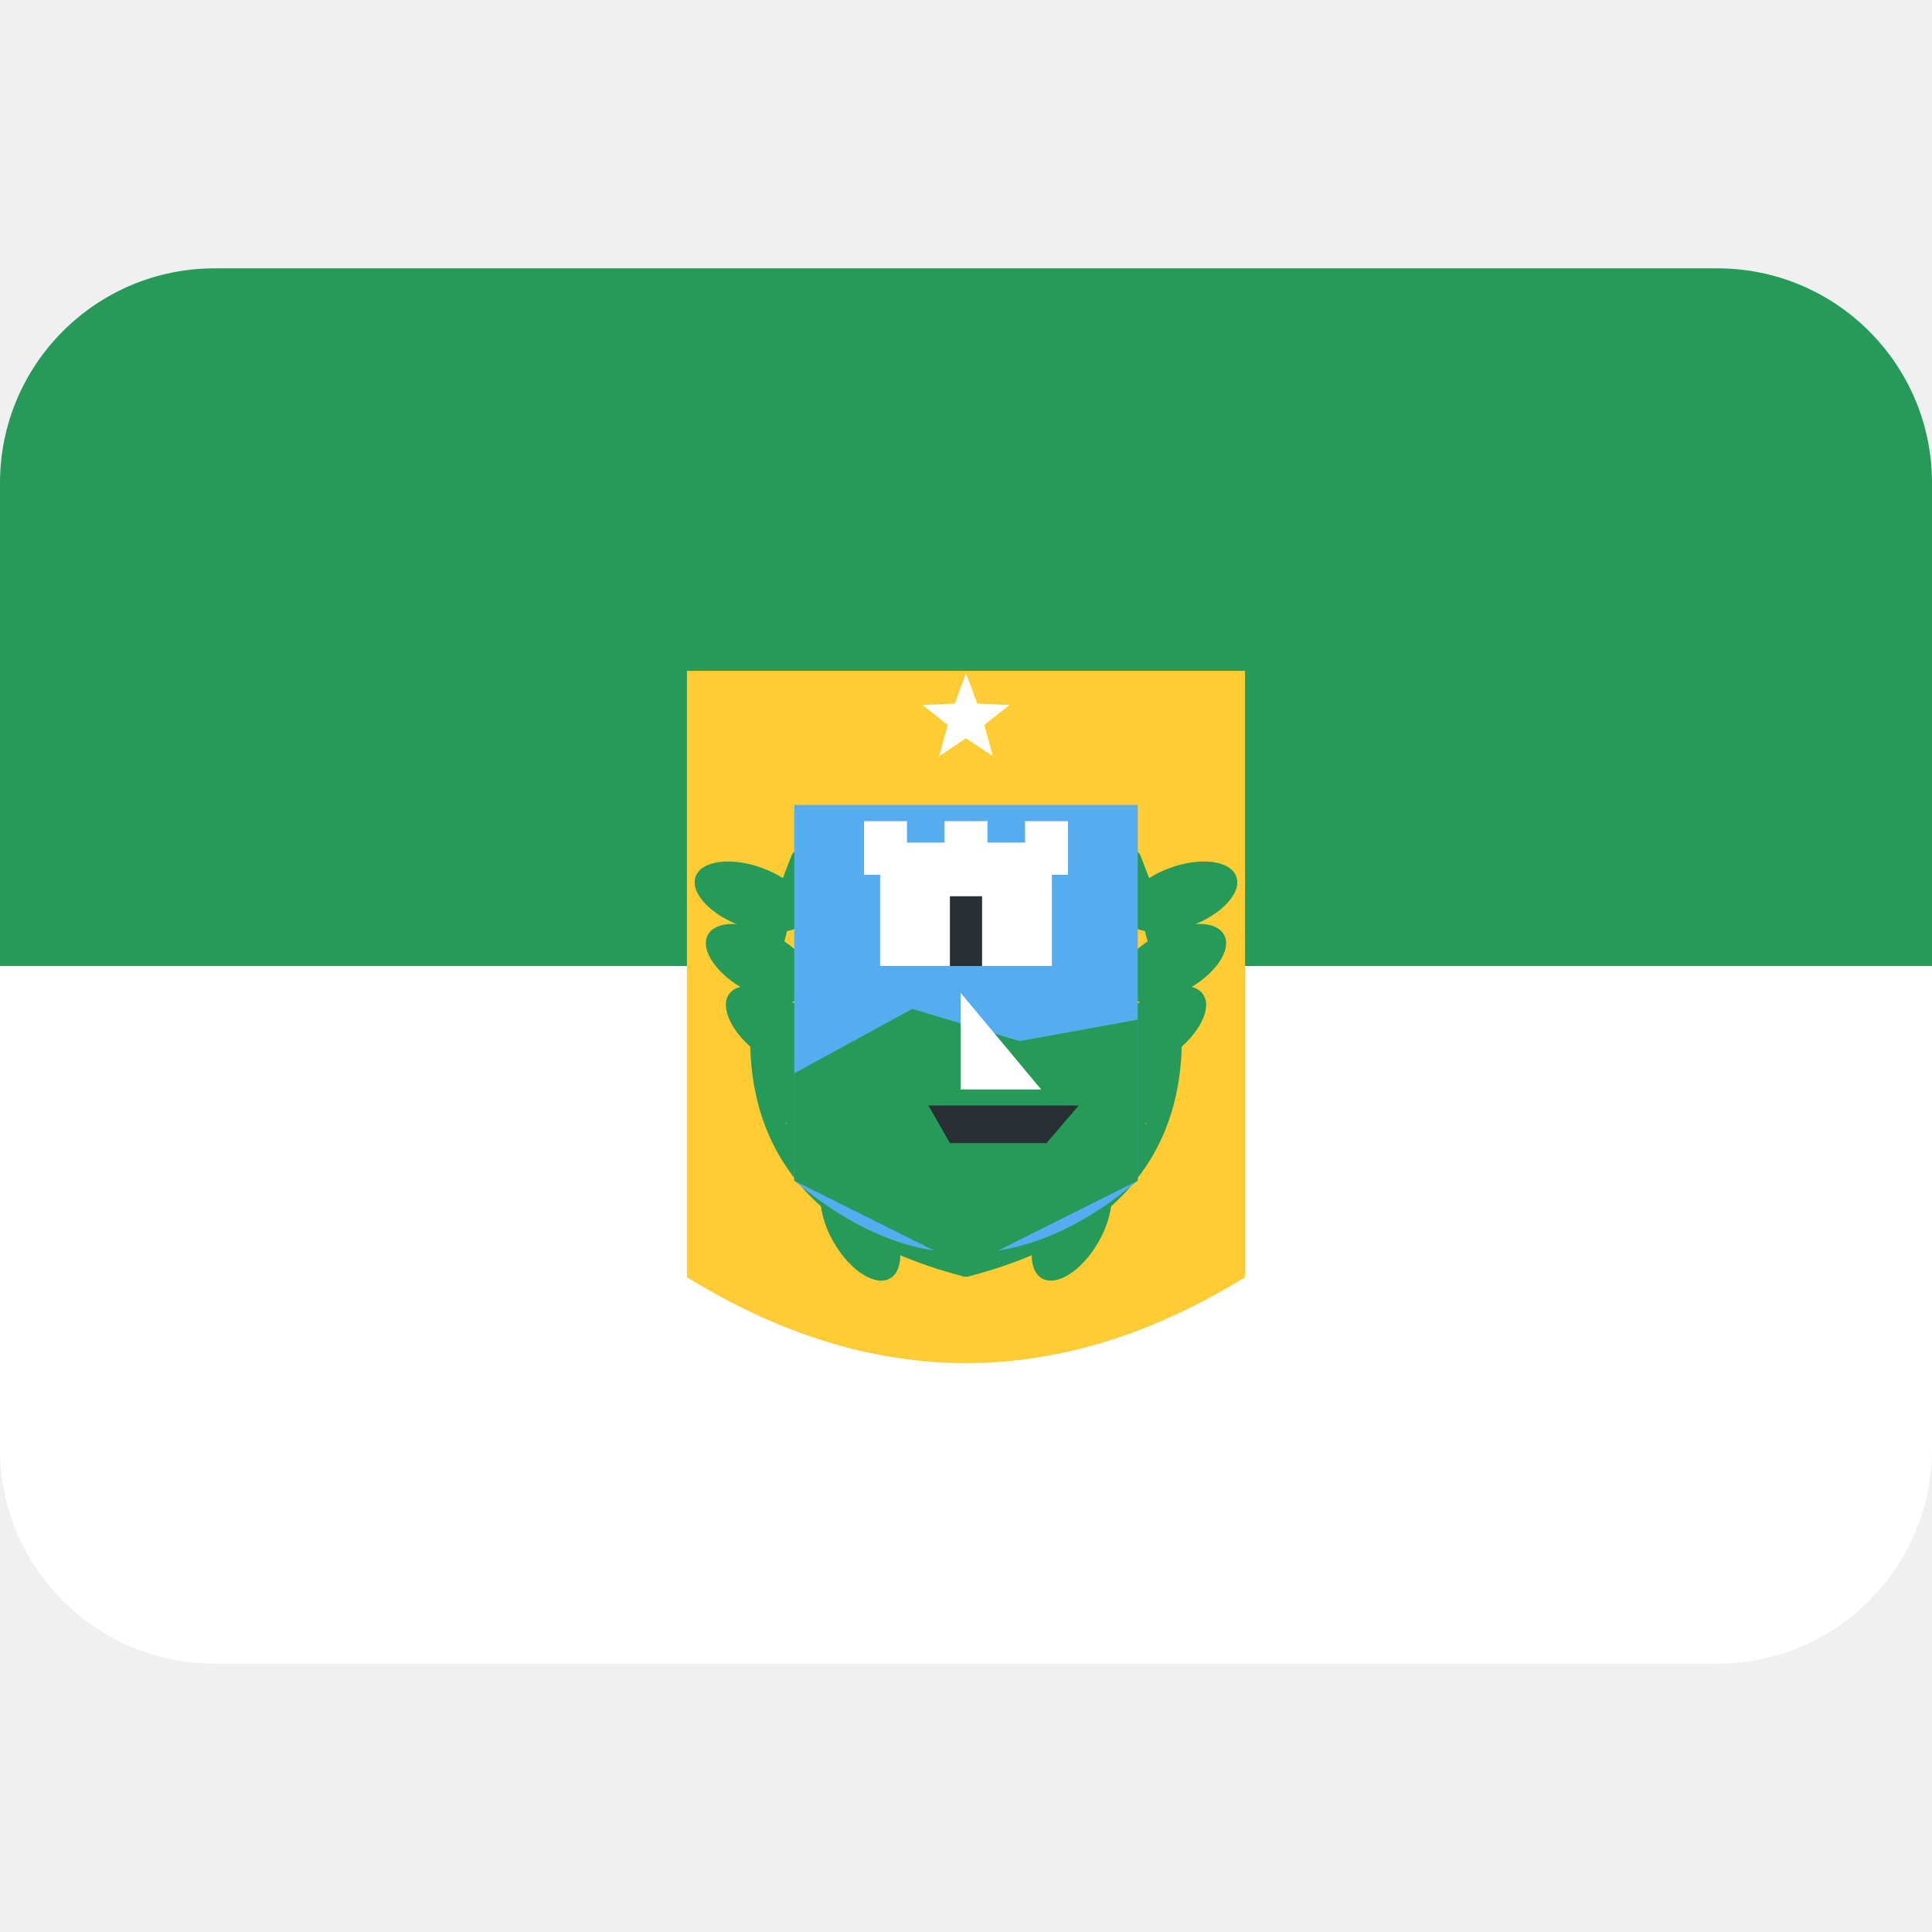
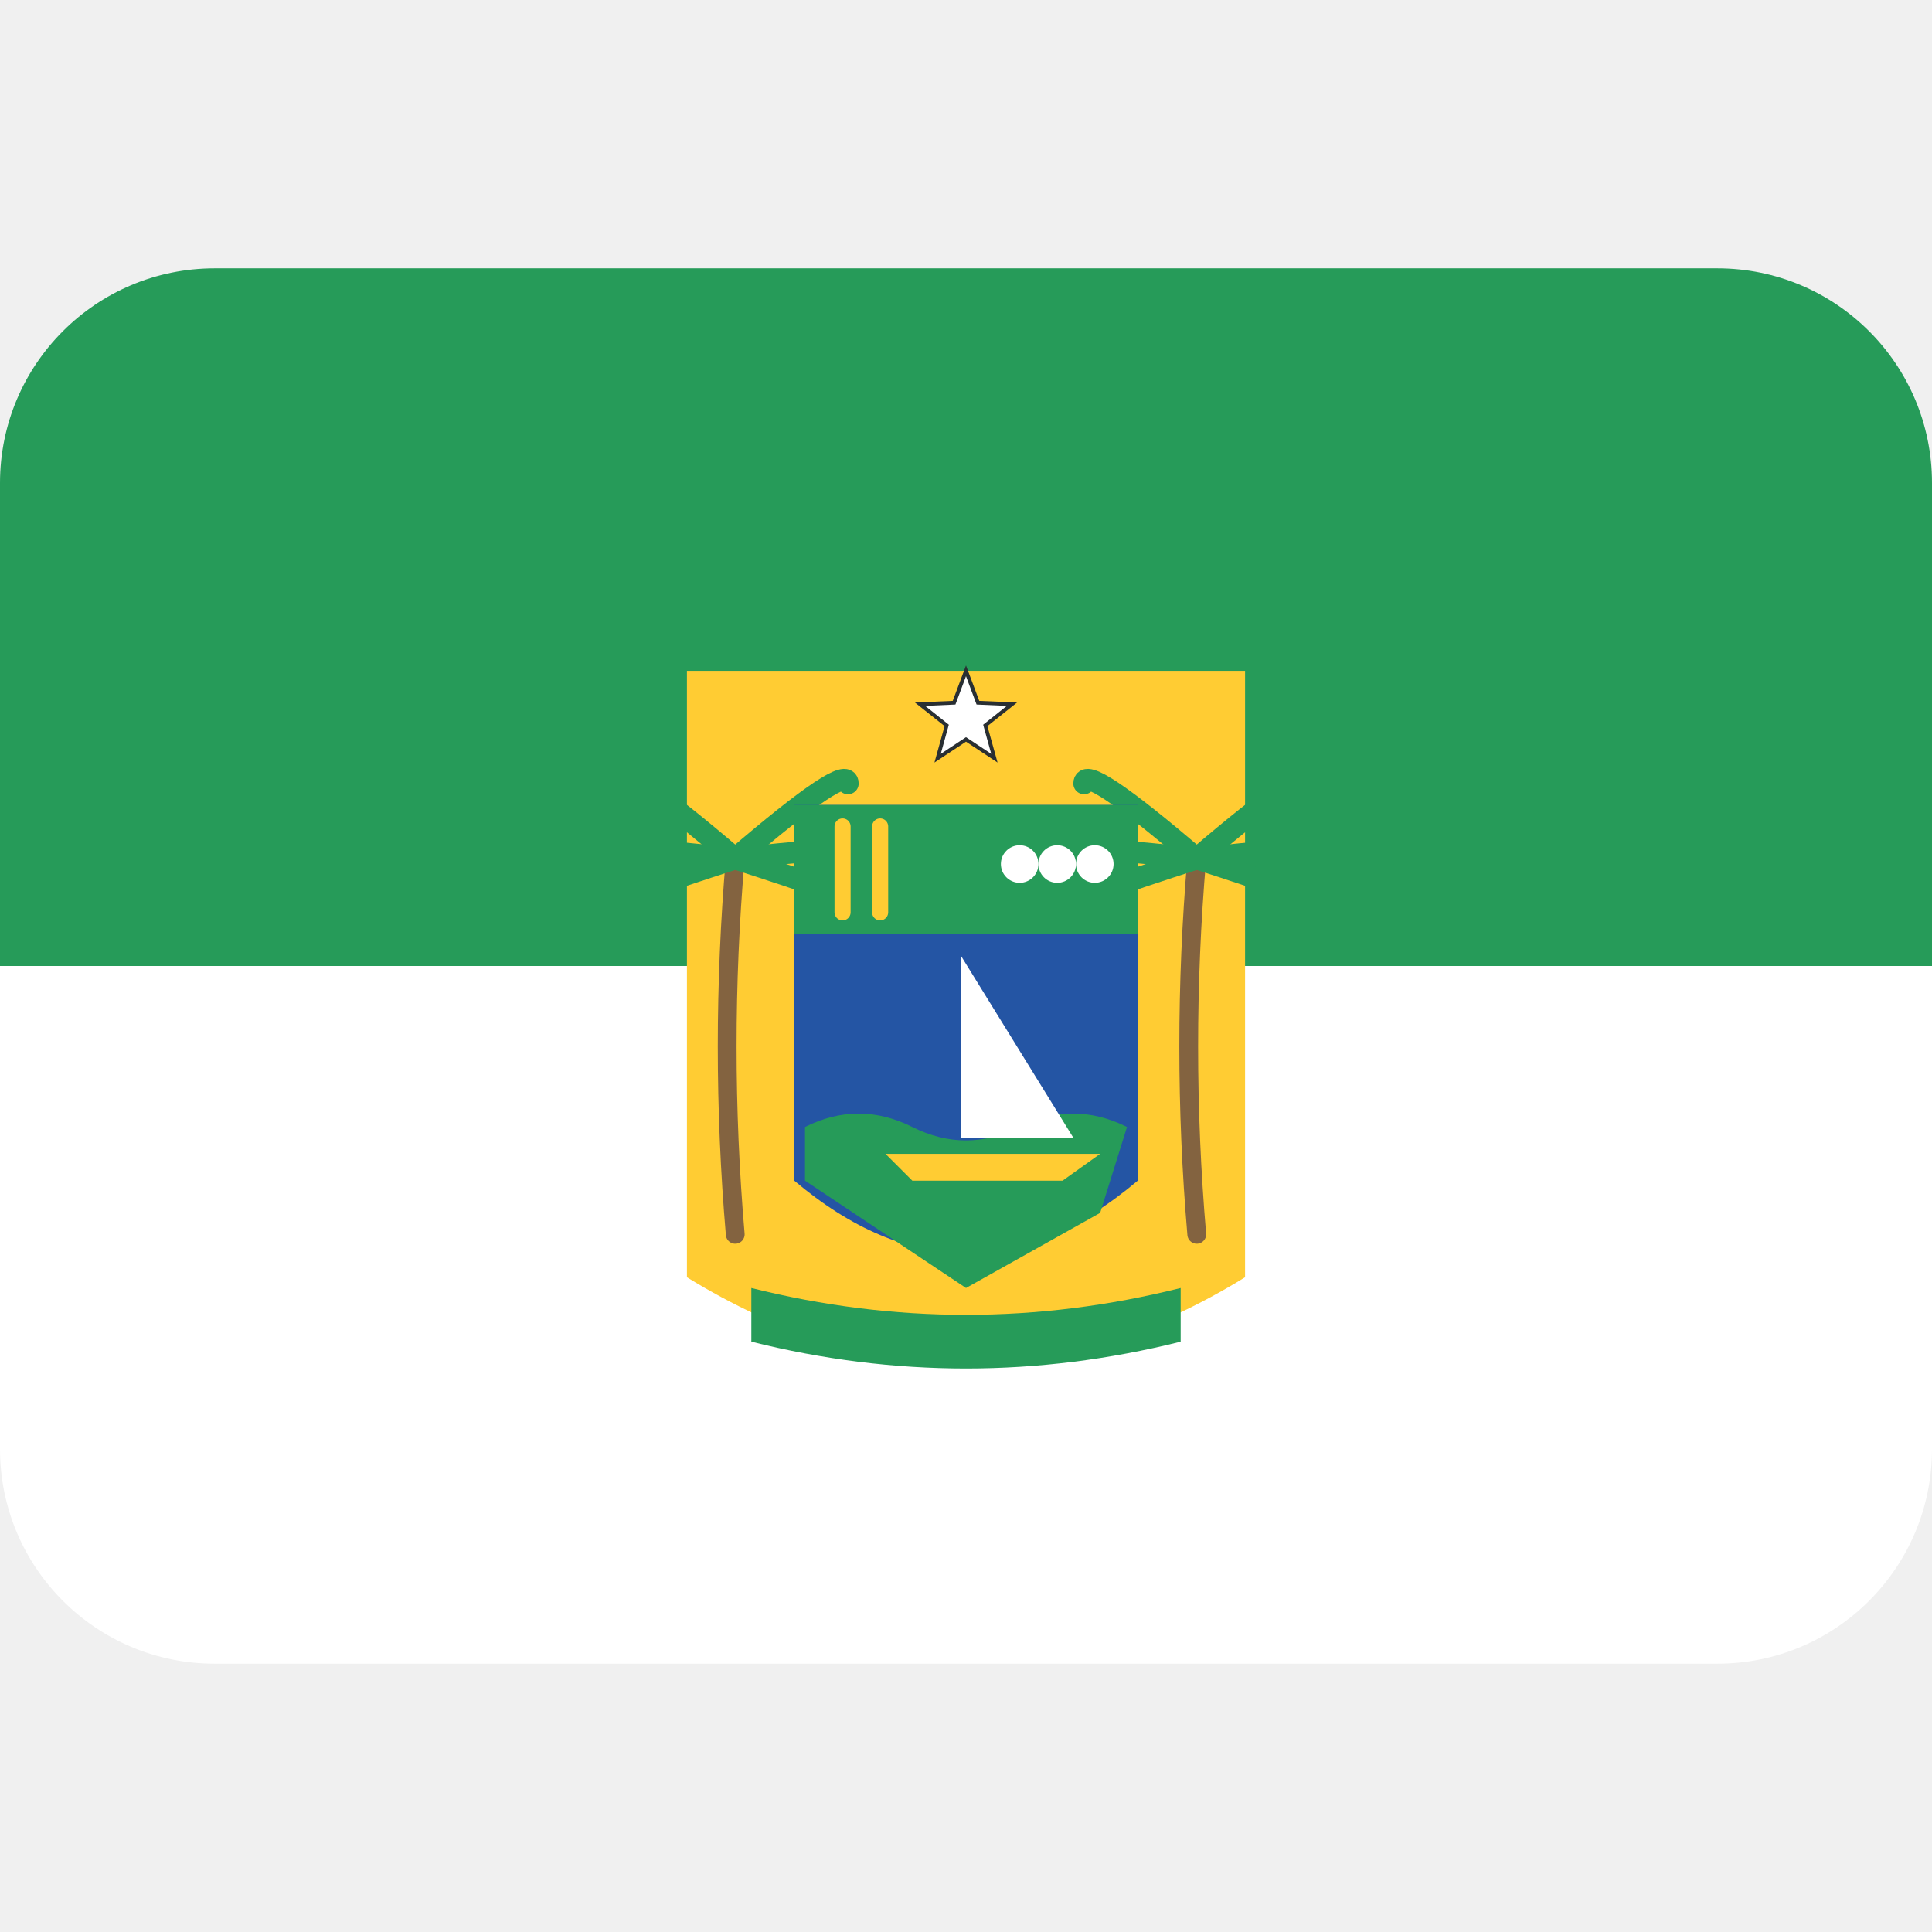
<svg xmlns="http://www.w3.org/2000/svg" width="36" height="36" viewBox="0 0 36 36" role="img" aria-labelledby="br-rn-title br-rn-desc">
  <defs>
    <clipPath id="br-rn-clip">
      <rect y="5" width="36" height="26" rx="4" />
    </clipPath>
  </defs>
  <g clip-path="url(#br-rn-clip)">
    <rect x="0" y="5" width="36" height="13.015" fill="#269B59" />
    <rect x="0" y="18" width="36" height="13.015" fill="#FFFFFF" />
    <path d="M12.8 12.5H23.2V23.8Q18 27 12.8 23.8Z" fill="#FFCC33" />
-     <path d="M18 23.6 Q12.465 22.165 14.925 16.015" fill="none" stroke="#269B59" stroke-width="0.38" stroke-linecap="round" stroke-linejoin="round" />
-     <g transform="rotate(-30 16.032 22.862)">
-       <ellipse cx="16.032" cy="22.862" rx="0.574" ry="1.107" fill="#269B59" />
-     </g>
-     <g transform="rotate(-38 15.454 21.632)">
-       <ellipse cx="15.454" cy="21.632" rx="0.574" ry="1.107" fill="#269B59" />
-     </g>
-     <g transform="rotate(-46 14.924 20.402)">
-       <ellipse cx="14.924" cy="20.402" rx="0.574" ry="1.107" fill="#269B59" />
-     </g>
-     <g transform="rotate(-54 14.483 19.172)">
-       <ellipse cx="14.483" cy="19.172" rx="0.574" ry="1.107" fill="#269B59" />
-     </g>
-     <g transform="rotate(-62 14.167 17.942)">
-       <ellipse cx="14.167" cy="17.942" rx="0.574" ry="1.107" fill="#269B59" />
-     </g>
-     <g transform="rotate(-70 14.003 16.712)">
-       <ellipse cx="14.003" cy="16.712" rx="0.574" ry="1.107" fill="#269B59" />
-     </g>
-     <path d="M18 23.6 Q23.535 22.165 21.075 16.015" fill="none" stroke="#269B59" stroke-width="0.38" stroke-linecap="round" stroke-linejoin="round" />
-     <g transform="rotate(30 19.968 22.862)">
-       <ellipse cx="19.968" cy="22.862" rx="0.574" ry="1.107" fill="#269B59" />
-     </g>
-     <g transform="rotate(38 20.546 21.632)">
-       <ellipse cx="20.546" cy="21.632" rx="0.574" ry="1.107" fill="#269B59" />
-     </g>
-     <g transform="rotate(46 21.076 20.402)">
-       <ellipse cx="21.076" cy="20.402" rx="0.574" ry="1.107" fill="#269B59" />
-     </g>
-     <g transform="rotate(54 21.517 19.172)">
-       <ellipse cx="21.517" cy="19.172" rx="0.574" ry="1.107" fill="#269B59" />
-     </g>
-     <g transform="rotate(62 21.833 17.942)">
-       <ellipse cx="21.833" cy="17.942" rx="0.574" ry="1.107" fill="#269B59" />
-     </g>
-     <g transform="rotate(70 21.997 16.712)">
-       <ellipse cx="21.997" cy="16.712" rx="0.574" ry="1.107" fill="#269B59" />
-     </g>
-     <path d="M14.8 15H21.2V22Q18 24.7 14.8 22Z" fill="#55ACEE" />
-     <polygon points="14.8,20 17,18.8 19,19.4 21.2,19 21.2,22 18,23.6 14.8,22" fill="#269B59" />
-     <rect x="16.4" y="15.7" width="3.2" height="2.3" fill="#FFFFFF" />
-     <rect x="16.1" y="15.3" width="0.8" height="1" fill="#FFFFFF" />
-     <rect x="17.6" y="15.3" width="0.8" height="1" fill="#FFFFFF" />
-     <rect x="19.1" y="15.3" width="0.8" height="1" fill="#FFFFFF" />
-     <rect x="17.7" y="16.7" width="0.6" height="1.3" fill="#292F33" />
-     <polygon points="17.9,18.5 17.9,20.3 19.4,20.3" fill="#FFFFFF" />
-     <path d="M17.3 20.6H20.1L19.5 21.3H17.7Z" fill="#292F33" />
-     <polygon points="18,12.55 18.21,13.111 18.808,13.137 18.34,13.51 18.5,14.088 18,13.757 17.5,14.088 17.66,13.51 17.192,13.137 17.79,13.111" fill="#FFFFFF" />
+     <path d="M13.7 23Q13.4 19.5 13.7 16" fill="none" stroke="#836340" stroke-width="0.35" stroke-linecap="round" stroke-linejoin="round" />
+     <path d="M13.7 16Q9.5 17.35 9.5 17.75" fill="none" stroke="#269B59" stroke-width="0.4" stroke-linecap="round" stroke-linejoin="round" />
+     <path d="M13.7 16Q10.2 15.6 10.2 16.0" fill="none" stroke="#269B59" stroke-width="0.4" stroke-linecap="round" stroke-linejoin="round" />
+     <path d="M13.7 16Q11.6 14.2 11.6 14.6" fill="none" stroke="#269B59" stroke-width="0.4" stroke-linecap="round" stroke-linejoin="round" />
+     <path d="M13.7 16Q15.8 14.2 15.8 14.6" fill="none" stroke="#269B59" stroke-width="0.4" stroke-linecap="round" stroke-linejoin="round" />
+     <path d="M13.7 16Q17.2 15.6 17.2 16.0" fill="none" stroke="#269B59" stroke-width="0.4" stroke-linecap="round" stroke-linejoin="round" />
+     <path d="M13.7 16Q17.9 17.35 17.9 17.75" fill="none" stroke="#269B59" stroke-width="0.4" stroke-linecap="round" stroke-linejoin="round" />
+     <path d="M22.3 23Q22.0 19.5 22.3 16" fill="none" stroke="#836340" stroke-width="0.35" stroke-linecap="round" stroke-linejoin="round" />
+     <path d="M22.3 16Q18.1 17.35 18.1 17.75" fill="none" stroke="#269B59" stroke-width="0.4" stroke-linecap="round" stroke-linejoin="round" />
+     <path d="M22.3 16Q18.8 15.6 18.8 16.0" fill="none" stroke="#269B59" stroke-width="0.4" stroke-linecap="round" stroke-linejoin="round" />
+     <path d="M22.3 16Q20.2 14.2 20.2 14.6" fill="none" stroke="#269B59" stroke-width="0.4" stroke-linecap="round" stroke-linejoin="round" />
+     <path d="M22.3 16Q24.4 14.2 24.4 14.6" fill="none" stroke="#269B59" stroke-width="0.4" stroke-linecap="round" stroke-linejoin="round" />
+     <path d="M22.3 16Q25.8 15.6 25.8 16.0" fill="none" stroke="#269B59" stroke-width="0.4" stroke-linecap="round" stroke-linejoin="round" />
+     <path d="M22.3 16Q26.5 17.35 26.5 17.75" fill="none" stroke="#269B59" stroke-width="0.4" stroke-linecap="round" stroke-linejoin="round" />
+     <polygon points="18,12.4 18.247,13.06 18.951,13.091 18.399,13.53 18.588,14.209 18,13.82 17.412,14.209 17.601,13.53 17.049,13.091 17.753,13.06" fill="#292F33" />
+     <polygon points="18,12.6 18.197,13.128 18.761,13.153 18.32,13.504 18.47,14.047 18,13.736 17.53,14.047 17.68,13.504 17.239,13.153 17.803,13.128" fill="#FFFFFF" />
+     <path d="M14.8 15H21.2V22Q18 24.7 14.8 22Z" fill="#2455A4" />
+     <rect x="14.8" y="15" width="6.4" height="2.4" fill="#269B59" />
+     <path d="M15.7 15.4V17M16.4 15.4V17" fill="none" stroke="#FFCC33" stroke-width="0.3" stroke-linecap="round" stroke-linejoin="round" />
+     <circle cx="19" cy="16.1" r="0.35" fill="#FFFFFF" />
+     <circle cx="19.7" cy="16.1" r="0.35" fill="#FFFFFF" />
+     <circle cx="20.4" cy="16.1" r="0.35" fill="#FFFFFF" />
+     <path d="M15 21Q16 20.5 17 21T19 21T21 21L20.5 22.6L18 24L15 22Z" fill="#269B59" />
+     <polygon points="17.9,17.8 17.9,21.2 20,21.2" fill="#FFFFFF" />
+     <path d="M16.5 21.5H20.5L19.8 22H17Z" fill="#FFCC33" />
+     <path d="M14 24Q18 25 22 24L22 25Q18 26 14 25Z" fill="#269B59" />
  </g>
</svg>
